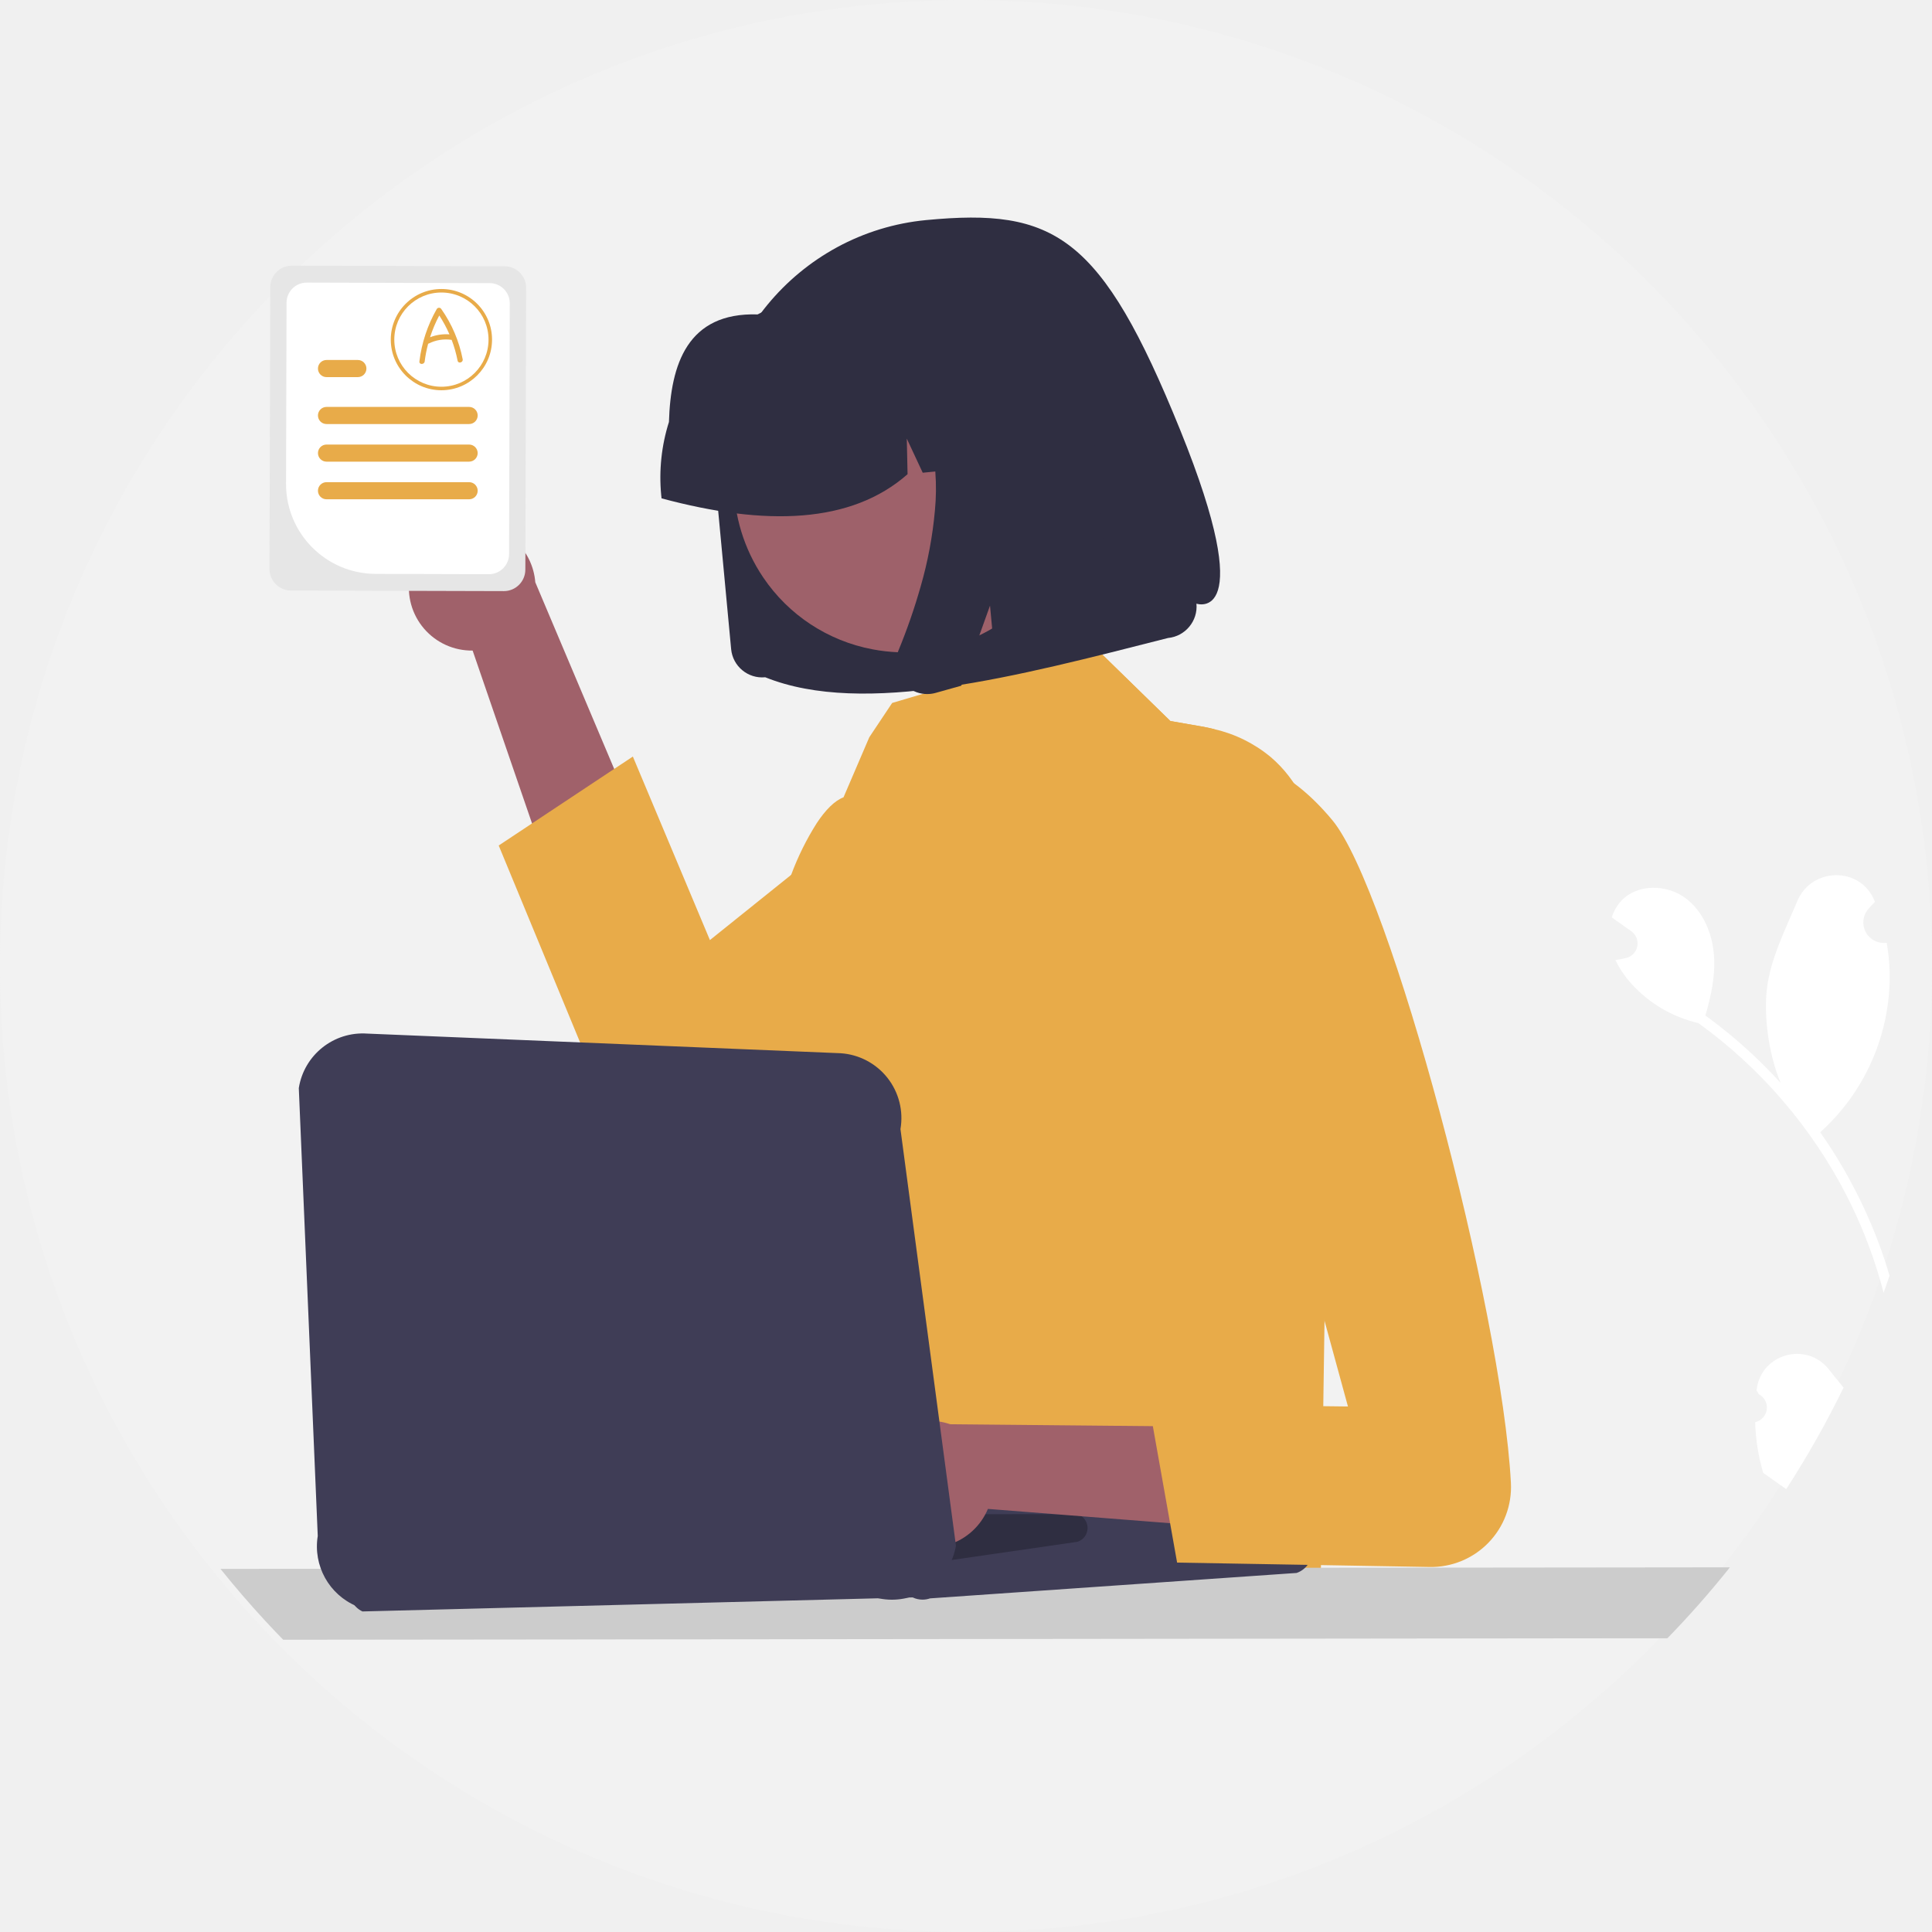
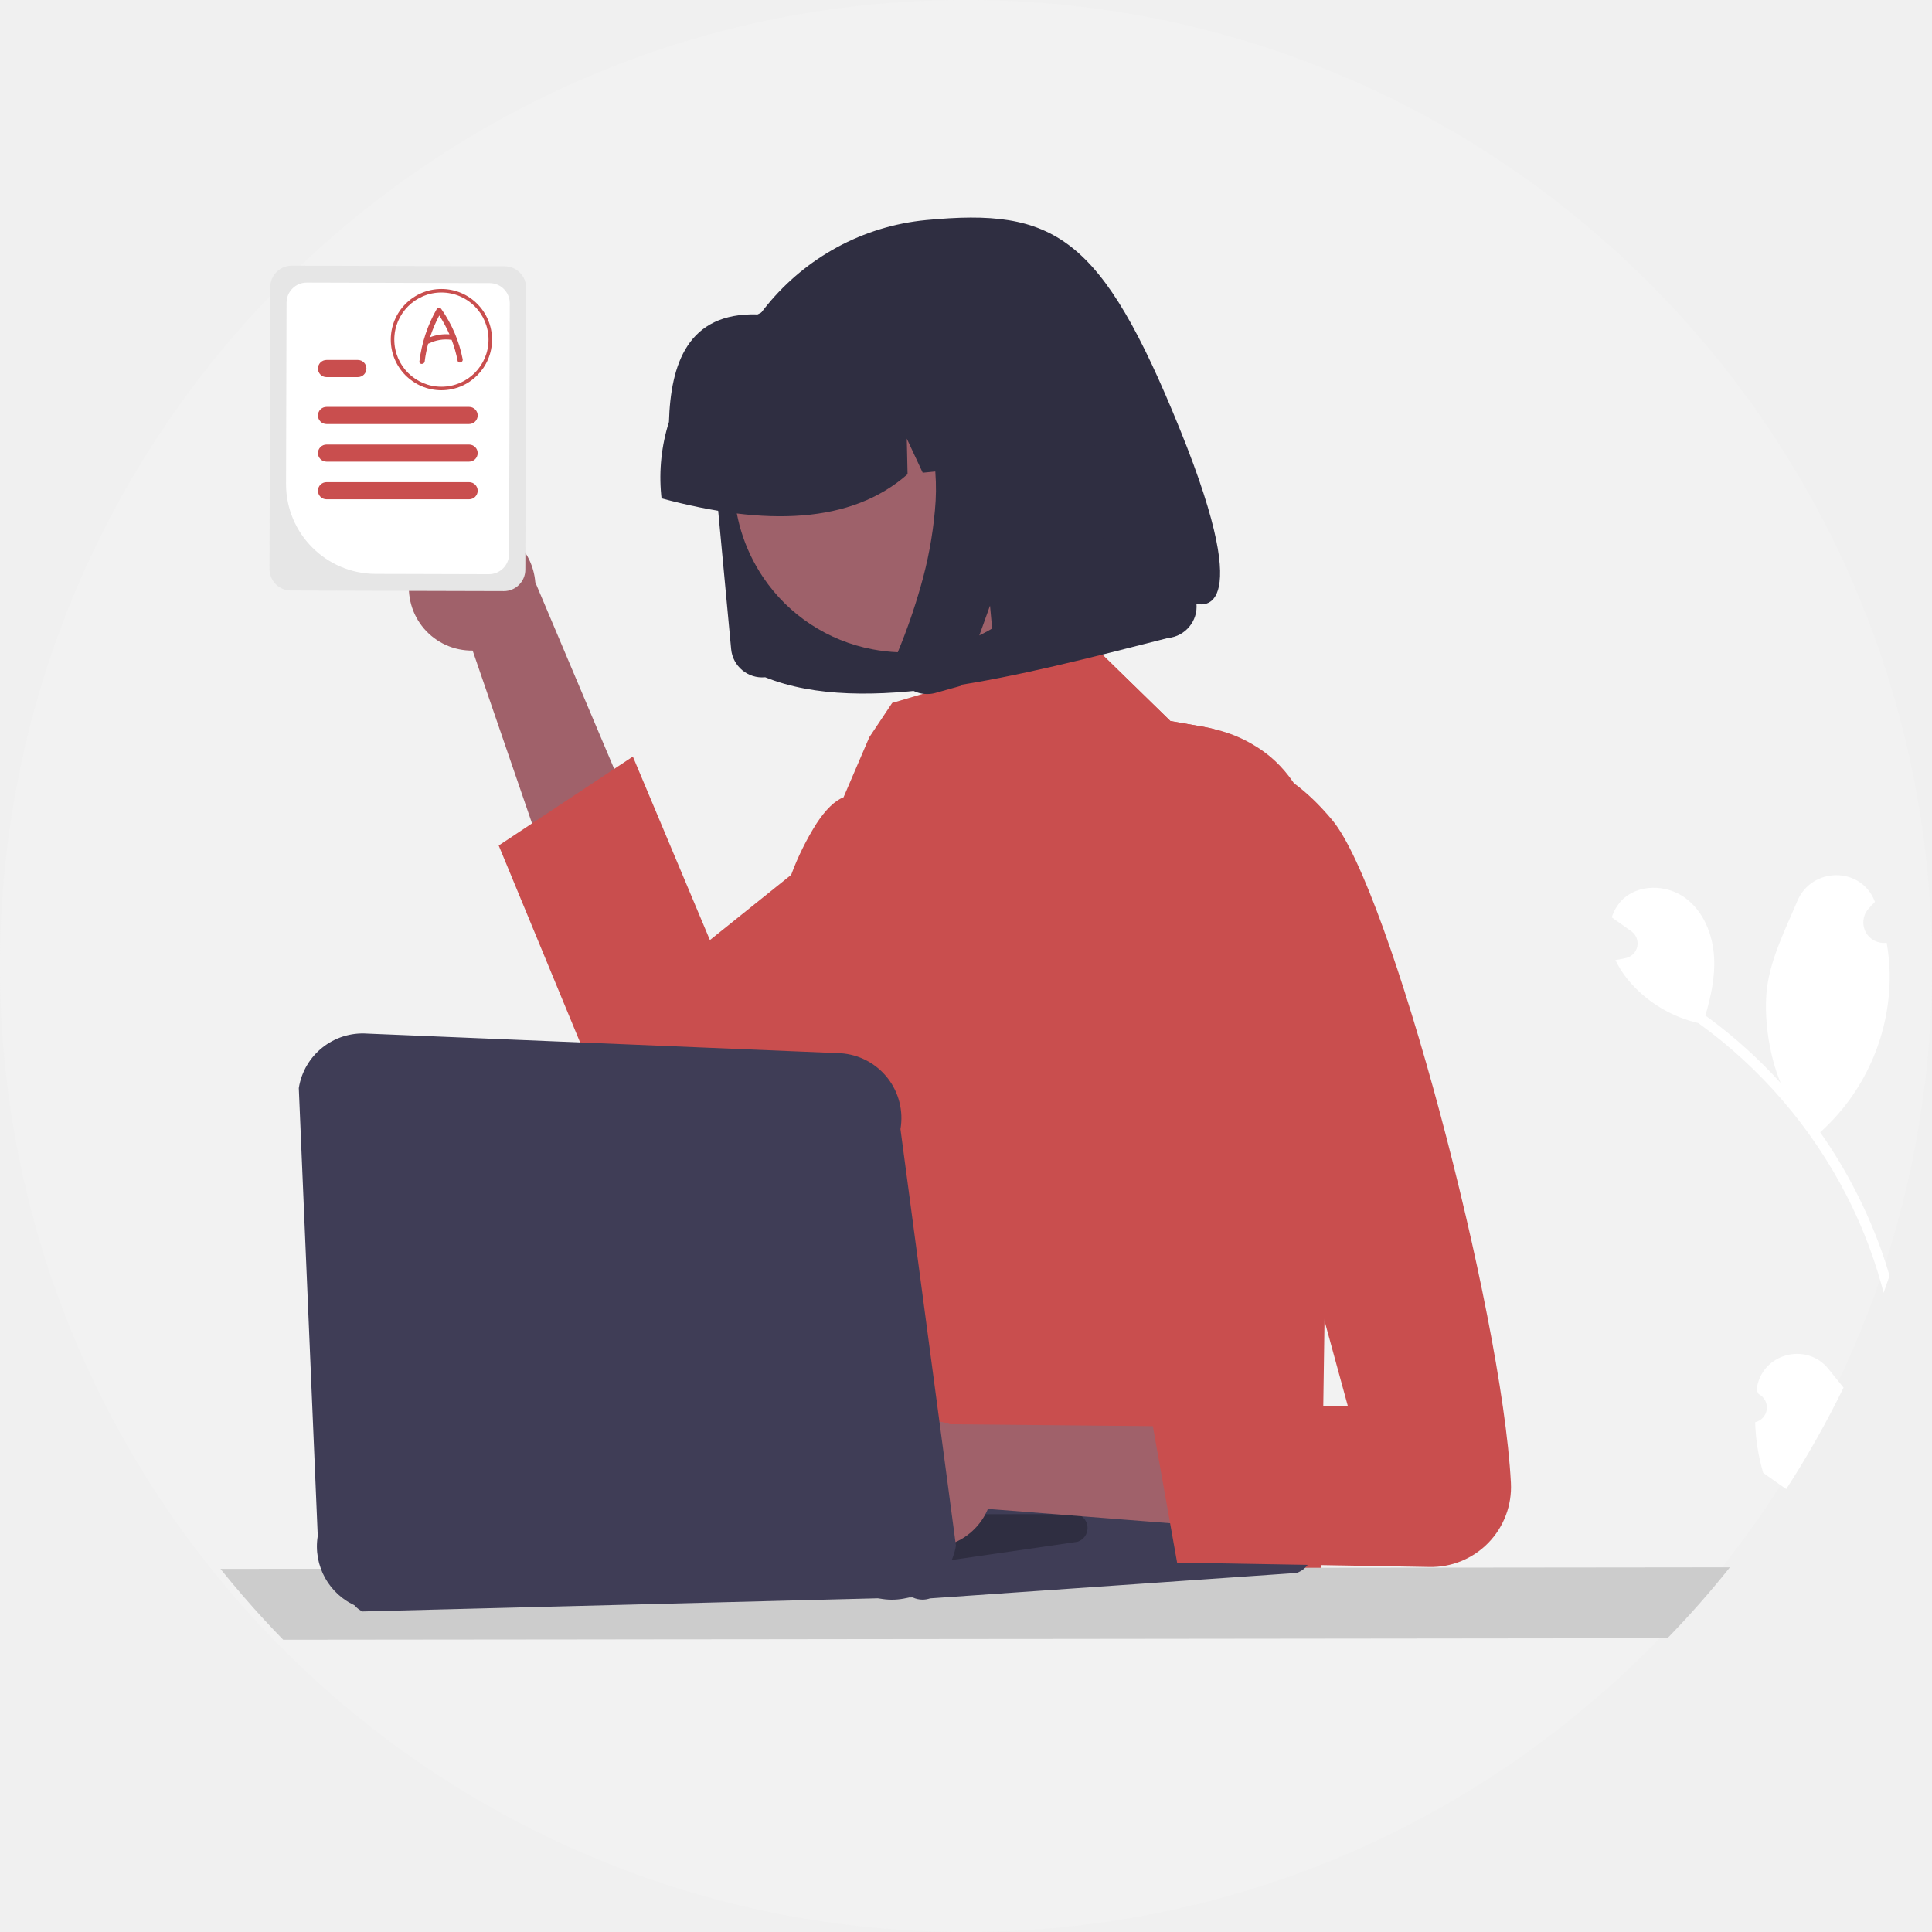
<svg xmlns="http://www.w3.org/2000/svg" data-name="Layer 1" width="676" height="676" viewBox="0 0 676 676">
  <path d="M938,450a337.453,337.453,0,0,1-17.85,108.68q-1.02,3-2.09,5.98a338.393,338.393,0,0,1-53.77,96.05q-10.32,12.945-21.87,24.82-11.55,11.895-24.25,22.63a336.248,336.248,0,0,1-165.78,75.8h-.01q-11.7,1.815-23.63,2.83Q614.545,787.99,600,788A336.94,336.94,0,0,1,358.09,686.05q-3.315-3.39-6.53-6.88-8.01-8.685-15.41-17.91-4.155-5.19-8.11-10.54a336.714,336.714,0,0,1-40.24-70.98,332.254,332.254,0,0,1-11.7-32.84c-.24-.79-.47-1.58-.7-2.37q-.75-2.55-1.45-5.13A338.38,338.38,0,0,1,262,450c0-186.67,151.33-338,338-338S938,263.33,938,450Z" transform="translate(-262 -112)" fill="#f2f2f2" />
  <path d="M405.348,314.032a22.026,22.026,0,0,0,22.026,25.603l53.954,156.993,34.427-23.66L449.296,315.731a22.145,22.145,0,0,0-43.949-1.699Z" transform="translate(-262 -112)" fill="#a0616a" />
-   <path d="M686.955,367.15c-23.96,27.26-83.04,75.3-131.71,108.38-10.52,7.15-20.56,13.59-29.65,18.98-6.14,3.64-11.85,6.79-16.99,9.36a27.995,27.995,0,0,1-38.41-14.5l-33.7-81.53,11.66-7.73,28.75-19.07,6.53-4.32,26.96,64.21,28.43-22.82,17.65-14.17,80.46-64.57,6.94-2.06,16.19,15.8,11.45,11.18,10.77,1.87C683.895,366.44,685.455,366.77,686.955,367.15Z" transform="translate(-262 -112)" fill="#e8ab49" />
+   <path d="M686.955,367.15c-23.96,27.26-83.04,75.3-131.71,108.38-10.52,7.15-20.56,13.59-29.65,18.98-6.14,3.64-11.85,6.79-16.99,9.36a27.995,27.995,0,0,1-38.41-14.5l-33.7-81.53,11.66-7.73,28.75-19.07,6.53-4.32,26.96,64.21,28.43-22.82,17.65-14.17,80.46-64.57,6.94-2.06,16.19,15.8,11.45,11.18,10.77,1.87C683.895,366.44,685.455,366.77,686.955,367.15Z" transform="translate(-262 -112)" fill="#c94e4e" />
  <path d="M901.92,591.162c1.67,2.12,3.4,4.23,5.13,6.35a335.121,335.121,0,0,1-20.06,35.52q-.825-.585-1.65-1.17a2.12,2.12,0,0,1-.25-.16c-2.05-1.46-4.11-2.9-6.16-4.36v-.01a70.003,70.003,0,0,1-2.81-17.7,5.288,5.288,0,0,0,1.23-9.86c-.27-.47-.46-.81-.73-1.29.01-.12.03-.25.04-.37C878.23,585.622,894.15,581.262,901.92,591.162Z" transform="translate(-262 -112)" fill="#fff" />
  <path d="M919.87,548.362q1.8,4.95,3.28,10.01-1.02,3-2.09,5.98-.405-1.575-.84-3.15a161.957,161.957,0,0,0-5.85-17.2q-2.79-6.915-6.18-13.54a170.357,170.357,0,0,0-51.96-60.5,45.35,45.35,0,0,1-23.43-13.78,34.858,34.858,0,0,1-5.57-8.26c.92-.13,1.84-.31,2.74-.5.28-.06.57-.13.85-.19l.11-.02a5.241,5.241,0,0,0,1.85-9.38c-.51-.37-1.03-.73-1.54-1.09-.78-.57-1.57-1.11-2.36-1.67a2.492,2.492,0,0,1-.24-.17c-.9-.64-1.8-1.26-2.69-1.91a15.195,15.195,0,0,1,3.49-5.96c5.59-5.77,15.57-5.64,22.09-.94,6.53,4.7,9.81,12.93,10.23,20.95.37,6.87-1.11,13.67-3.06,20.3.49.36,1,.7,1.49,1.07a171.327,171.327,0,0,1,24.86,22.51c-4.35-10.32-5.93-23.78-4.8-33.05,1.29-10.56,6.42-20.59,10.62-30.58,5.03-12,22.19-12.16,27.03-.08.05.12.1.23.14.35q-1.215,1.215-2.34,2.52a7.175,7.175,0,0,0,6.29,11.8l.15-.02a72.096,72.096,0,0,1,1.06,10.79,73.508,73.508,0,0,1-22.88,54.2c-.48.45-.95.89-1.44,1.32a170.657,170.657,0,0,1,12.45,20.67A172.443,172.443,0,0,1,919.87,548.362Z" transform="translate(-262 -112)" fill="#fff" />
-   <path d="M727.185,454.55l-3.02,207.41-243.96-7,38.96-86c-.28-2.76,17.1-22.13,17-25-.3-8.41,5.98-16.2,7-25,2.08-18.15-9.83-86.69-4.34-100.85a96.267,96.267,0,0,1,8.94-18.08c3.12-4.72,6.32-7.9,9.38-9.05l9.02-21.02,8-12,62.77-18.59,6.94-2.06,16.19,15.8,11.45,11.18,10.77,1.87c1.61.28,3.17.61,4.67.99a47.442,47.442,0,0,1,19.66,9.74C725.415,392.86,727.605,422.9,727.185,454.55Z" transform="translate(-262 -112)" fill="#e8ab49" />
+   <path d="M727.185,454.55l-3.02,207.41-243.96-7,38.96-86c-.28-2.76,17.1-22.13,17-25-.3-8.41,5.98-16.2,7-25,2.08-18.15-9.83-86.69-4.34-100.85a96.267,96.267,0,0,1,8.94-18.08c3.12-4.72,6.32-7.9,9.38-9.05l9.02-21.02,8-12,62.77-18.59,6.94-2.06,16.19,15.8,11.45,11.18,10.77,1.87c1.61.28,3.17.61,4.67.99a47.442,47.442,0,0,1,19.66,9.74C725.415,392.86,727.605,422.9,727.185,454.55Z" transform="translate(-262 -112)" fill="#c94e4e" />
  <path d="M867.29,660.402q-10.32,12.945-21.87,24.82l-26.38.02-141.87.16-25.54.03-16.98.02-25.26.02-19.43.02-35.89.04-21.17.03-44.58.04-21.28.03-58.97.06-37.04.04-9.94.01q-3.315-3.39-6.53-6.88-8.01-8.685-15.41-17.91l20.58-.02,14.02-.01,32.46-.04,62.64-.06,21.17-.02,8.56-.01h.03l6.72-.01,3.01-.01,7.71-.01h3.26l22.86-.02,49.31-.06,21.7-.02,20.78-.02,19.48-.02,27.95-.03,149.28-.15Z" transform="translate(-262 -112)" fill="#ccc" />
-   <path id="bfd9c2c3-21db-4bc8-8976-94586a21de42-68" data-name="Path 9" d="M529.766,348.972l-.054.005a10.924,10.924,0,0,1-11.89-9.865l-5.687-60.699a81.473,81.473,0,0,1,3.433-32.258,82.787,82.787,0,0,1,39.23-47.592,81.52,81.52,0,0,1,31.251-9.557c44.82-4.27,61.199,5.065,88.885,73.421s5.696,60.792,5.696,60.792a10.943,10.943,0,0,1-.463,4.339,11.121,11.121,0,0,1-5.285,6.393,10.978,10.978,0,0,1-4.179,1.277C617.716,348.697,564.251,362.874,529.757,348.973Z" transform="translate(-262 -112)" fill="#2f2e41" />
-   <path id="acce586e-6e96-4eff-b112-6c9d74172e69-69" data-name="Ellipse 1" d="M628.387,246.521A60.095,60.095,0,0,1,567.275,339.191a59.395,59.395,0,0,1-38.241-25.165,60.095,60.095,0,0,1,61.067-92.643,59.395,59.395,0,0,1,38.287,25.14Z" transform="translate(-262 -112)" fill="#9e616a" />
-   <path id="af1db401-16c9-4940-bbbf-8b9ef63e1952-70" data-name="Path 10" d="M493.346,285.156a64.45,64.45,0,0,1,2.716-25.512c.604-20.147,6.45-38.396,31.023-37.63a64.479,64.479,0,0,1,24.552-7.534l12.143-1.199q.205-.02.409-.039A64.341,64.341,0,0,1,634.215,271.344l.114,1.216-25.691,2.512-11.057-23.662.546,24.694-13.269,1.302-5.576-11.938.272,12.451c-19.701,17.352-49.576,18.261-86.082,8.454Z" transform="translate(-262 -112)" fill="#2f2e41" />
-   <path id="a1e66597-148d-4736-b39c-00184f281162-71" data-name="Path 13" d="M575.525,342.755a10.75,10.75,0,0,0,1.002,5.834,10.994,10.994,0,0,0,1.687,2.561,11.121,11.121,0,0,0,1.956,1.744,10.906,10.906,0,0,0,7.296,1.904q.241-.025.481-.059t.48-.079q.242-.043.48-.1t.478-.122l8.967-2.513,10.049-28.019,2.303,24.587,40.773-11.352-9.775-104.335-69.495,6.848,1.906,1.835a48.029,48.029,0,0,1,13.032,22.517,78.292,78.292,0,0,1,1.983,26.562,141.185,141.185,0,0,1-4.977,26.588,208.08,208.08,0,0,1-7.855,22.633A10.979,10.979,0,0,0,575.525,342.755Z" transform="translate(-262 -112)" fill="#2f2e41" />
+   <path id="bfd9c2c3-21db-4bc8-8976-94586a21de42-58" data-name="Path 9" d="M529.766,348.972l-.054.005a10.924,10.924,0,0,1-11.89-9.865l-5.687-60.699a81.473,81.473,0,0,1,3.433-32.258,82.787,82.787,0,0,1,39.23-47.592,81.52,81.52,0,0,1,31.251-9.557c44.82-4.27,61.199,5.065,88.885,73.421s5.696,60.792,5.696,60.792a10.943,10.943,0,0,1-.463,4.339,11.121,11.121,0,0,1-5.285,6.393,10.978,10.978,0,0,1-4.179,1.277C617.716,348.697,564.251,362.874,529.757,348.973Z" transform="translate(-262 -112)" fill="#2f2e41" />
+   <path id="acce586e-6e96-4eff-b112-6c9d74172e69-59" data-name="Ellipse 1" d="M628.387,246.521A60.095,60.095,0,0,1,567.275,339.191a59.395,59.395,0,0,1-38.241-25.165,60.095,60.095,0,0,1,61.067-92.643,59.395,59.395,0,0,1,38.287,25.14Z" transform="translate(-262 -112)" fill="#9e616a" />
+   <path id="af1db401-16c9-4940-bbbf-8b9ef63e1952-60" data-name="Path 10" d="M493.346,285.156a64.45,64.45,0,0,1,2.716-25.512c.604-20.147,6.45-38.396,31.023-37.63a64.479,64.479,0,0,1,24.552-7.534l12.143-1.199q.205-.02.409-.039A64.341,64.341,0,0,1,634.215,271.344l.114,1.216-25.691,2.512-11.057-23.662.546,24.694-13.269,1.302-5.576-11.938.272,12.451c-19.701,17.352-49.576,18.261-86.082,8.454Z" transform="translate(-262 -112)" fill="#2f2e41" />
+   <path id="a1e66597-148d-4736-b39c-00184f281162-61" data-name="Path 13" d="M575.525,342.755a10.75,10.75,0,0,0,1.002,5.834,10.994,10.994,0,0,0,1.687,2.561,11.121,11.121,0,0,0,1.956,1.744,10.906,10.906,0,0,0,7.296,1.904q.241-.025.481-.059t.48-.079q.242-.043.48-.1t.478-.122l8.967-2.513,10.049-28.019,2.303,24.587,40.773-11.352-9.775-104.335-69.495,6.848,1.906,1.835a48.029,48.029,0,0,1,13.032,22.517,78.292,78.292,0,0,1,1.983,26.562,141.185,141.185,0,0,1-4.977,26.588,208.08,208.08,0,0,1-7.855,22.633A10.979,10.979,0,0,0,575.525,342.755Z" transform="translate(-262 -112)" fill="#2f2e41" />
  <path d="M584.792,671.709a8.06,8.06,0,0,1-3.454-.781l-192.52,4.912a8.08,8.08,0,0,1,1.15-15.045l125.952-37.555a8.079,8.079,0,0,1,4.016-.154L714.762,646.833a8.079,8.079,0,0,1,.926,15.535l-128.259,8.897A8.091,8.091,0,0,1,584.792,671.709Z" transform="translate(-262 -112)" fill="#3f3d56" />
  <path d="M591.872,658.307a5.085,5.085,0,0,1-2.483-.646L433.035,664.966a5.068,5.068,0,0,1,1.283-9.346l56.604-13.738a5.084,5.084,0,0,1,2.677.078l145.354-.175a5.069,5.069,0,0,1,.034,9.683l-45.602,6.608A5.058,5.058,0,0,1,591.872,658.307Z" transform="translate(-262 -112)" fill="#2f2e41" />
  <path d="M575.415,649.974a22.026,22.026,0,0,0,32.255-10.014l165.496,13-8-41-170.697-1.626a22.145,22.145,0,0,0-19.053,39.64Z" transform="translate(-262 -112)" fill="#a0616a" />
-   <path d="M673.165,382.96s25-20,55,16c20.232,24.278,59.259,171.044,62.495,231.862a27.982,27.982,0,0,1-28.584,29.46l-88.211-1.535-9.864-55.45,69.643.825Z" transform="translate(-262 -112)" fill="#e8ab49" />
+   <path d="M673.165,382.96s25-20,55,16c20.232,24.278,59.259,171.044,62.495,231.862a27.982,27.982,0,0,1-28.584,29.46l-88.211-1.535-9.864-55.45,69.643.825Z" transform="translate(-262 -112)" fill="#c94e4e" />
  <path d="M574.084,671.732a22.739,22.739,0,0,1-8.81-1.784l-178.442,4.071a22.675,22.675,0,0,1-13.651-24.582l-6.631-156.711a22.642,22.642,0,0,1,23.935-19.074l165.663,6.871a22.739,22.739,0,0,1,20.922,26.544L596.48,652.835A22.775,22.775,0,0,1,574.084,671.732Z" transform="translate(-262 -112)" fill="#3f3d56" />
  <path d="M438.585,205.17l-74.47-.21a7.541,7.541,0,0,0-7.55,7.51l-.27,98.61a7.524,7.524,0,0,0,7.5,7.54l41.31.12,33.17.09a7.526,7.526,0,0,0,7.54-7.51l.02-5.83.26-92.77A7.535,7.535,0,0,0,438.585,205.17Z" transform="translate(-262 -112)" fill="#e6e6e6" />
  <path d="M433.335,211.06l-64-.18a7.061,7.061,0,0,0-7.07,7.03l-.18,63.4a31.443,31.443,0,0,0,31.32,31.49l12.16.03,27.49.08a7.055,7.055,0,0,0,7.07-7.03l.02-6.38.22-81.37A7.055,7.055,0,0,0,433.335,211.06Z" transform="translate(-262 -112)" fill="#fff" />
-   <path d="M426.145,254.38h-49.9a2.995,2.995,0,1,0,0,5.99h49.9a2.995,2.995,0,0,0,0-5.99Z" transform="translate(-262 -112)" fill="#e8ab49" />
-   <path d="M387.215,237.96h-10.97a2.995,2.995,0,1,0,0,5.99h10.97a2.995,2.995,0,1,0,0-5.99Z" transform="translate(-262 -112)" fill="#e8ab49" />
-   <path d="M426.145,280.71h-49.9a2.995,2.995,0,1,0,0,5.99h49.9a2.995,2.995,0,0,0,0-5.99Z" transform="translate(-262 -112)" fill="#e8ab49" />
-   <path d="M426.145,267.55h-49.9a2.99,2.99,0,1,0,0,5.98h49.9a2.99,2.99,0,0,0,0-5.98Z" transform="translate(-262 -112)" fill="#e8ab49" />
-   <path d="M416.449,248.55a17.716,17.716,0,1,1,17.716-17.716A17.737,17.737,0,0,1,416.449,248.55Zm0-34.202A16.485,16.485,0,1,0,432.934,230.834,16.504,16.504,0,0,0,416.449,214.349Z" transform="translate(-262 -112)" fill="#e8ab49" />
-   <path d="M423.889,237.696a45.545,45.545,0,0,0-7.478-17.566.935.935,0,0,0-1.595,0,48.647,48.647,0,0,0-6.067,18.336c-.144,1.177,1.705,1.167,1.847,0a45.52,45.52,0,0,1,1.211-6.2,1.055,1.055,0,0,0,.206-.063,13.459,13.459,0,0,1,7.95-1.295c.024.004.047-.002.07.001a44.285,44.285,0,0,1,2.075,7.278C422.334,239.353,424.114,238.859,423.889,237.696ZM412.472,230.001a46.743,46.743,0,0,1,3.225-7.618,44.266,44.266,0,0,1,3.566,6.612A15.576,15.576,0,0,0,412.472,230.001Z" transform="translate(-262 -112)" fill="#e8ab49" />
+   <path d="M426.145,254.38h-49.9a2.995,2.995,0,1,0,0,5.99h49.9a2.995,2.995,0,0,0,0-5.99Z" transform="translate(-262 -112)" fill="#c94e4e" />
+   <path d="M387.215,237.96h-10.97a2.995,2.995,0,1,0,0,5.99h10.97a2.995,2.995,0,1,0,0-5.99Z" transform="translate(-262 -112)" fill="#c94e4e" />
+   <path d="M426.145,280.71h-49.9a2.995,2.995,0,1,0,0,5.99h49.9a2.995,2.995,0,0,0,0-5.99Z" transform="translate(-262 -112)" fill="#c94e4e" />
+   <path d="M426.145,267.55h-49.9a2.99,2.99,0,1,0,0,5.98h49.9a2.99,2.99,0,0,0,0-5.98Z" transform="translate(-262 -112)" fill="#c94e4e" />
+   <path d="M416.449,248.55a17.716,17.716,0,1,1,17.716-17.716A17.737,17.737,0,0,1,416.449,248.55Zm0-34.202A16.485,16.485,0,1,0,432.934,230.834,16.504,16.504,0,0,0,416.449,214.349Z" transform="translate(-262 -112)" fill="#c94e4e" />
+   <path d="M423.889,237.696a45.545,45.545,0,0,0-7.478-17.566.935.935,0,0,0-1.595,0,48.647,48.647,0,0,0-6.067,18.336c-.144,1.177,1.705,1.167,1.847,0a45.52,45.52,0,0,1,1.211-6.2,1.055,1.055,0,0,0,.206-.063,13.459,13.459,0,0,1,7.95-1.295c.024.004.047-.002.07.001a44.285,44.285,0,0,1,2.075,7.278C422.334,239.353,424.114,238.859,423.889,237.696ZM412.472,230.001a46.743,46.743,0,0,1,3.225-7.618,44.266,44.266,0,0,1,3.566,6.612A15.576,15.576,0,0,0,412.472,230.001Z" transform="translate(-262 -112)" fill="#c94e4e" />
</svg>
